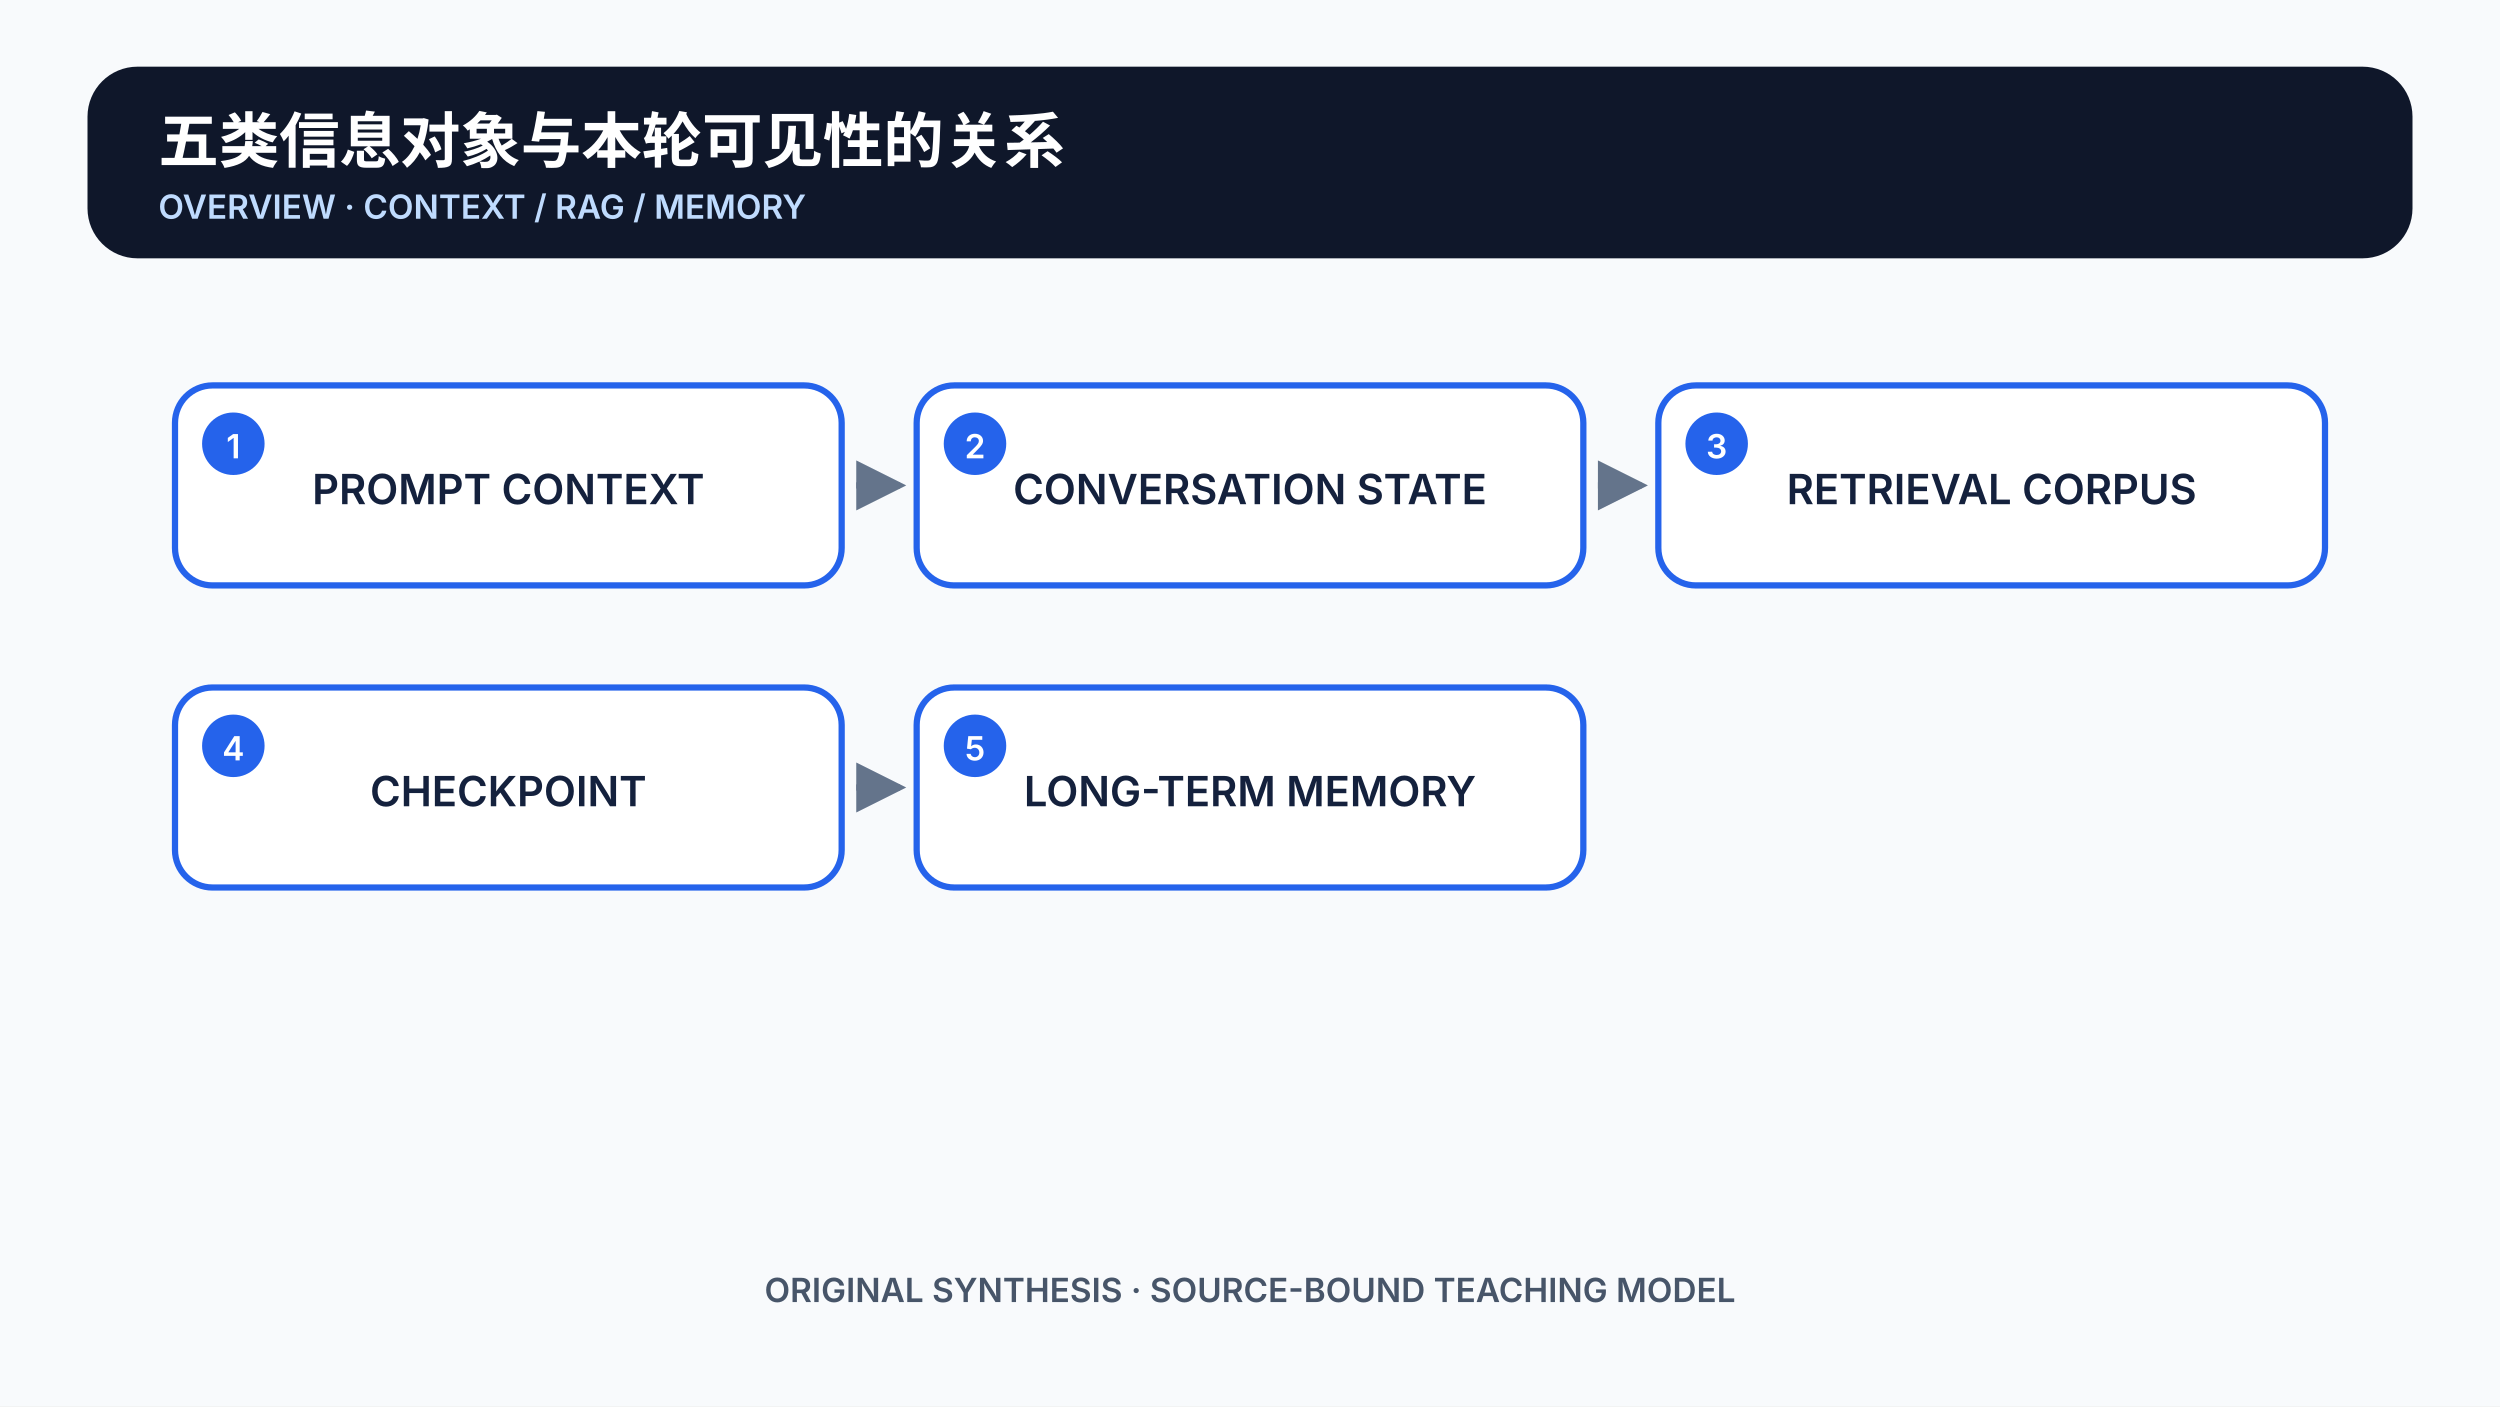
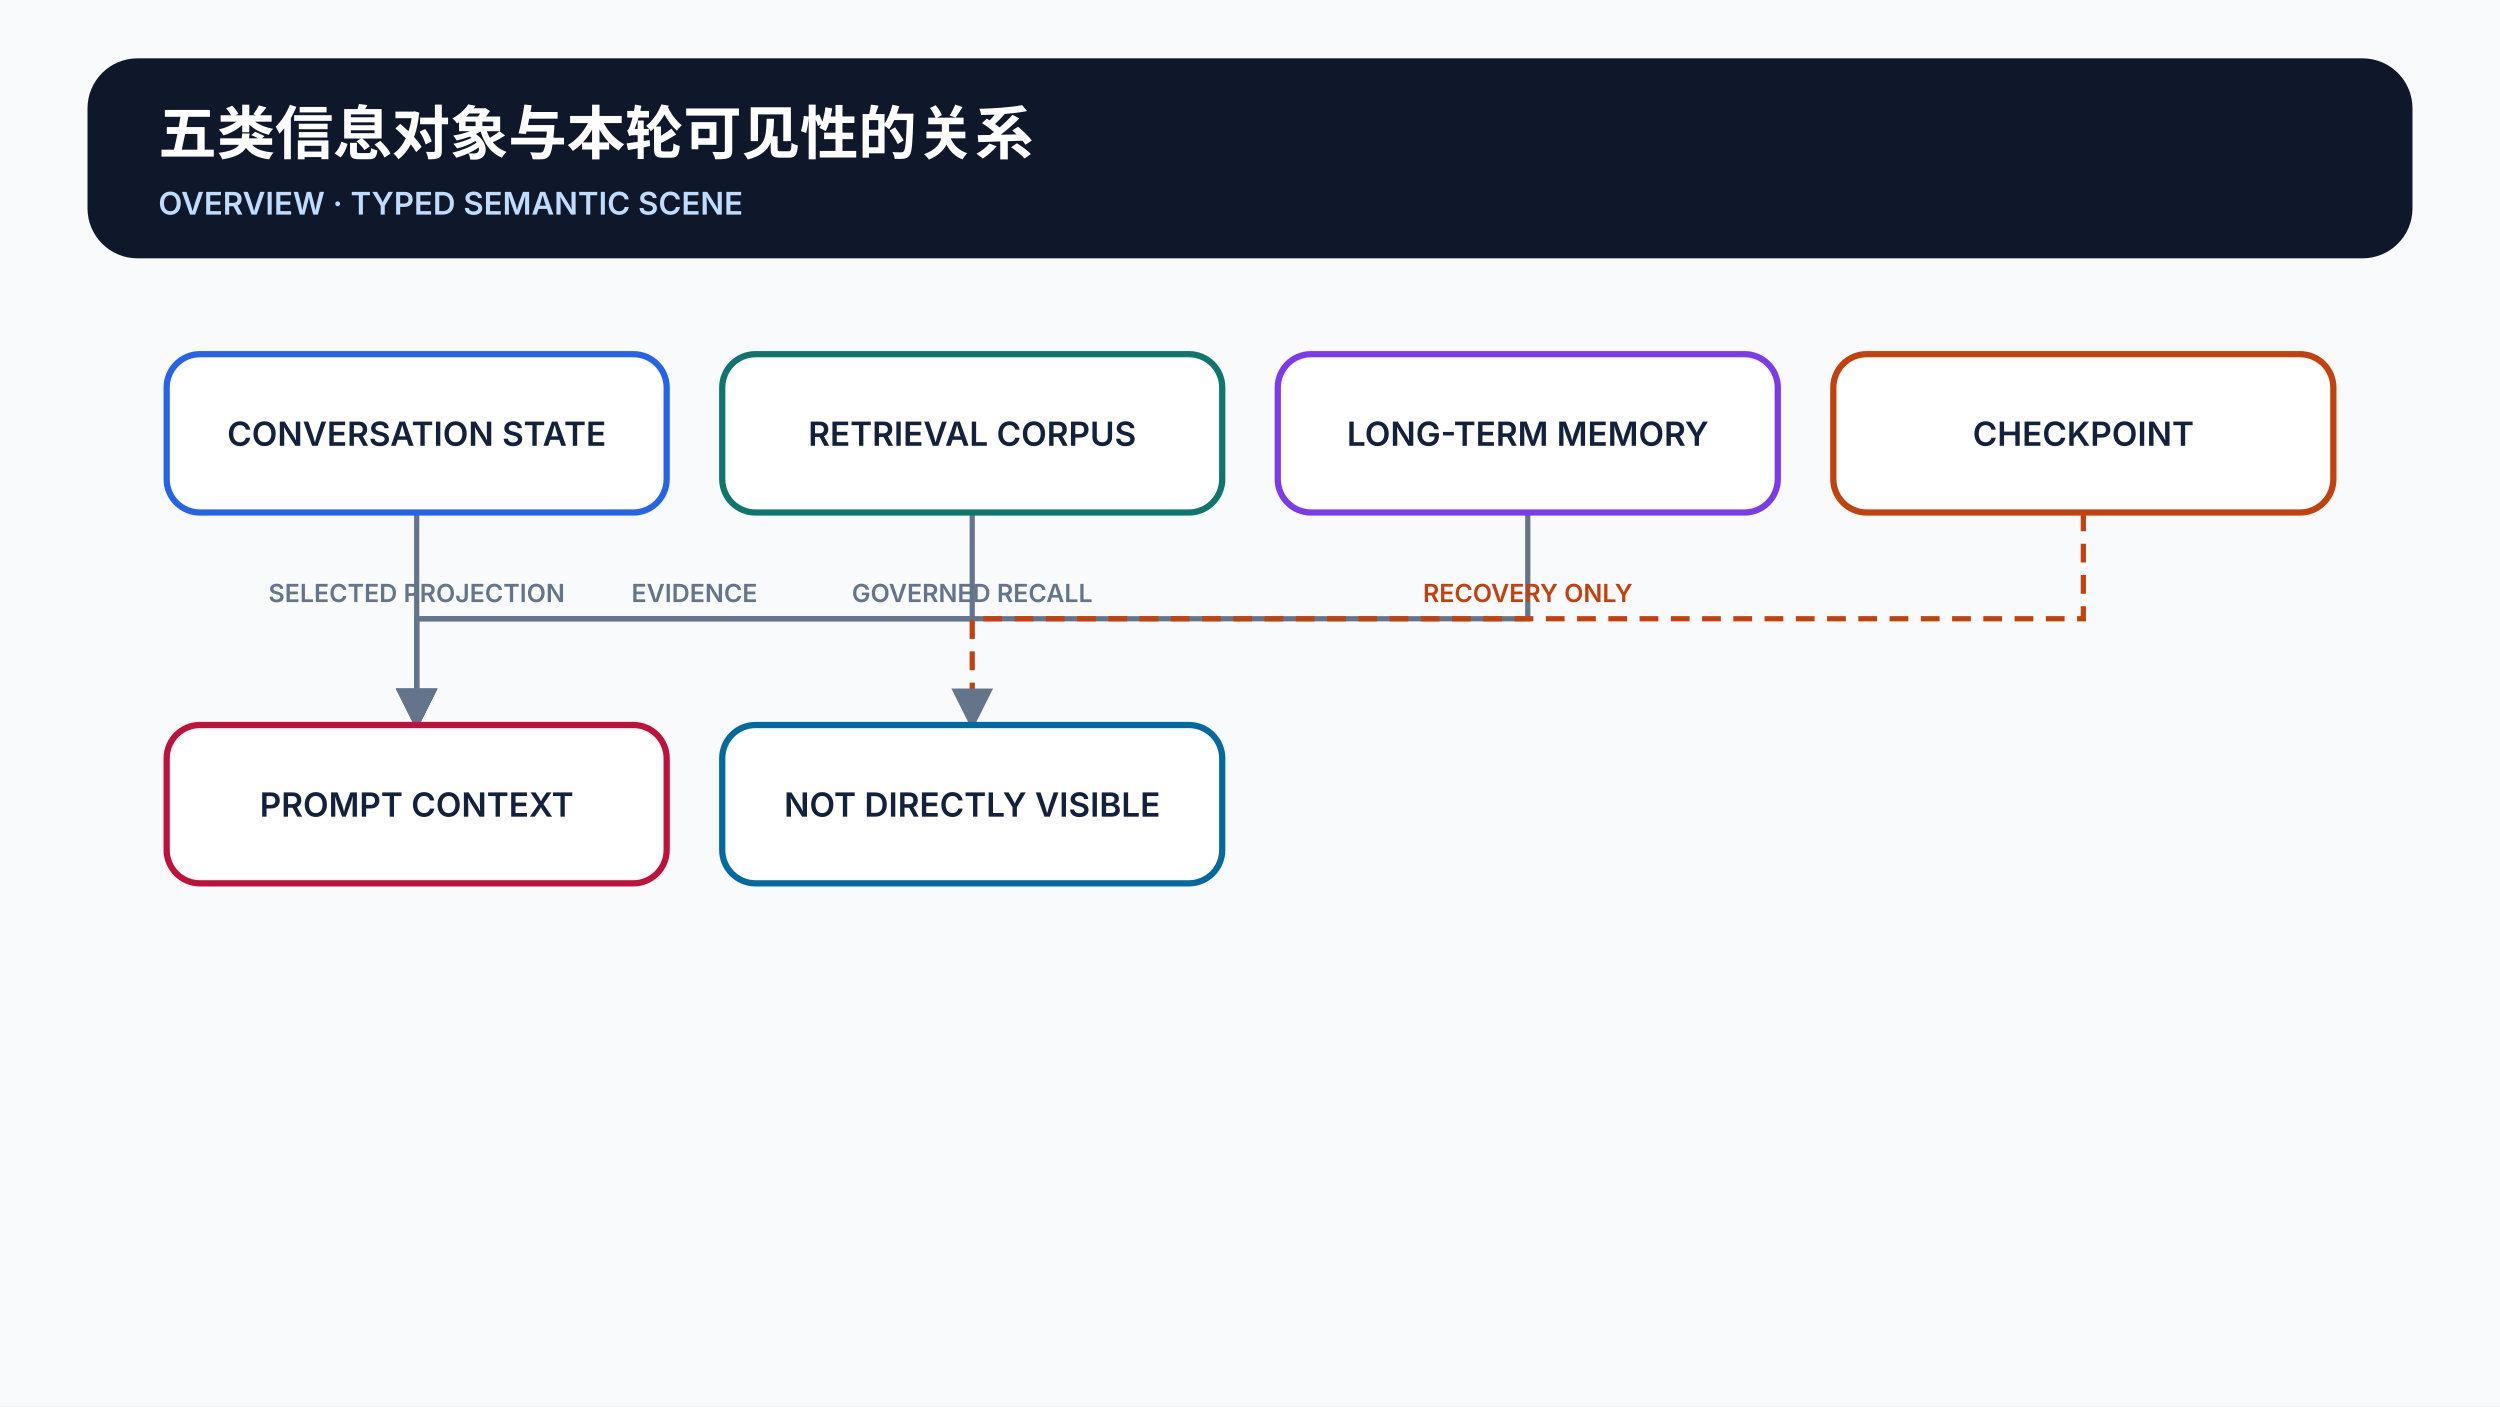
<svg xmlns="http://www.w3.org/2000/svg" width="1200" height="675" viewBox="0 0 1200 675" role="img" aria-labelledby="visual-context-01-object-map-title visual-context-01-object-map-desc">
  <defs>
-     <marker id="arrow" markerWidth="8" markerHeight="8" refX="7" refY="4" orient="auto">
+     <marker id="visual-context-01-object-map-arrow" markerWidth="8" markerHeight="8" refX="7" refY="4" orient="auto">
      <path d="M0 0 L8 4 L0 8 Z" fill="#64748b" />
    </marker>
  </defs>
  <rect x="0" y="0" width="1200" height="675" fill="#f8fafc" />
-   <rect x="42" y="32" width="1116" height="92" rx="24" fill="#0f172a" />
-   <text x="76" y="78" font-family="Inter, Arial, sans-serif" font-size="29" font-weight="700" fill="#ffffff">五类信息对象与本轮可见性的关系</text>
-   <text x="76" y="105" font-family="Inter, Arial, sans-serif" font-size="16" font-weight="600" fill="#bfdbfe">OVERVIEW · CONTEXT / RAG / MEMORY</text>
-   <rect x="84" y="185" width="320" height="96" rx="18" fill="#ffffff" stroke="#2563eb" stroke-width="3" />
-   <circle cx="112" cy="213" r="15" fill="#2563eb" />
-   <text x="112" y="220" font-family="Inter, Arial, sans-serif" font-size="16" font-weight="600" fill="#ffffff" text-anchor="middle">1</text>
-   <text x="244" y="242" font-family="Inter, Arial, sans-serif" font-size="20" font-weight="600" fill="#14213d" text-anchor="middle">PROMPT CONTEXT</text>
-   <rect x="440" y="185" width="320" height="96" rx="18" fill="#ffffff" stroke="#2563eb" stroke-width="3" />
-   <circle cx="468" cy="213" r="15" fill="#2563eb" />
-   <text x="468" y="220" font-family="Inter, Arial, sans-serif" font-size="16" font-weight="600" fill="#ffffff" text-anchor="middle">2</text>
-   <text x="600" y="242" font-family="Inter, Arial, sans-serif" font-size="20" font-weight="600" fill="#14213d" text-anchor="middle">CONVERSATION STATE</text>
-   <line x1="411" y1="233" x2="432" y2="233" stroke="#64748b" stroke-width="3" marker-end="url(#arrow)" />
-   <rect x="796" y="185" width="320" height="96" rx="18" fill="#ffffff" stroke="#2563eb" stroke-width="3" />
-   <circle cx="824" cy="213" r="15" fill="#2563eb" />
-   <text x="824" y="220" font-family="Inter, Arial, sans-serif" font-size="16" font-weight="600" fill="#ffffff" text-anchor="middle">3</text>
-   <text x="956" y="242" font-family="Inter, Arial, sans-serif" font-size="20" font-weight="600" fill="#14213d" text-anchor="middle">RETRIEVAL CORPUS</text>
-   <line x1="767" y1="233" x2="788" y2="233" stroke="#64748b" stroke-width="3" marker-end="url(#arrow)" />
-   <rect x="84" y="330" width="320" height="96" rx="18" fill="#ffffff" stroke="#2563eb" stroke-width="3" />
-   <circle cx="112" cy="358" r="15" fill="#2563eb" />
-   <text x="112" y="365" font-family="Inter, Arial, sans-serif" font-size="16" font-weight="600" fill="#ffffff" text-anchor="middle">4</text>
-   <text x="244" y="387" font-family="Inter, Arial, sans-serif" font-size="20" font-weight="600" fill="#14213d" text-anchor="middle">CHECKPOINT</text>
-   <rect x="440" y="330" width="320" height="96" rx="18" fill="#ffffff" stroke="#2563eb" stroke-width="3" />
-   <circle cx="468" cy="358" r="15" fill="#2563eb" />
-   <text x="468" y="365" font-family="Inter, Arial, sans-serif" font-size="16" font-weight="600" fill="#ffffff" text-anchor="middle">5</text>
-   <text x="600" y="387" font-family="Inter, Arial, sans-serif" font-size="20" font-weight="600" fill="#14213d" text-anchor="middle">LONG-TERM MEMORY</text>
-   <line x1="411" y1="378" x2="432" y2="378" stroke="#64748b" stroke-width="3" marker-end="url(#arrow)" />
-   <text x="600" y="625" font-family="Inter, Arial, sans-serif" font-size="16" font-weight="600" fill="#475569" text-anchor="middle">ORIGINAL SYNTHESIS · SOURCE-BOUND TEACHING MODEL</text>
+   <rect x="42" y="28" width="1116" height="96" rx="24" fill="#0f172a" />
+   <text x="76" y="74" font-family="Inter, Arial, sans-serif" font-size="28" font-weight="700" fill="#ffffff" text-anchor="start">五类信息对象与本轮可见性的关系</text>
+   <text x="76" y="103" font-family="Inter, Arial, sans-serif" font-size="15" font-weight="600" fill="#bfdbfe" text-anchor="start">OVERVIEW · TYPED SEMANTIC SCENE</text>
+   <polyline id="visual-context-01-object-map-edge-state-prompt" data-edge="state-prompt" data-from="state" data-to="prompt" points="200,246 200,297 200,297 200,348" fill="none" stroke="#64748b" stroke-width="2.5" marker-end="url(#visual-context-01-object-map-arrow)" />
+   <text x="200" y="289" font-family="Inter, Arial, sans-serif" font-size="12" font-weight="600" fill="#64748b" text-anchor="middle">SELECTED PROJECTION</text>
+   <polyline id="visual-context-01-object-map-edge-corpus-prompt" data-edge="corpus-prompt" data-from="corpus" data-to="prompt" points="466.667,246 466.667,297 200,297 200,348" fill="none" stroke="#64748b" stroke-width="2.5" marker-end="url(#visual-context-01-object-map-arrow)" />
+   <text x="333.333" y="289" font-family="Inter, Arial, sans-serif" font-size="12" font-weight="600" fill="#64748b" text-anchor="middle">EVIDENCE</text>
+   <polyline id="visual-context-01-object-map-edge-memory-prompt" data-edge="memory-prompt" data-from="memory" data-to="prompt" points="733.333,246 733.333,297 200,297 200,348" fill="none" stroke="#64748b" stroke-width="2.5" marker-end="url(#visual-context-01-object-map-arrow)" />
+   <text x="466.667" y="289" font-family="Inter, Arial, sans-serif" font-size="12" font-weight="600" fill="#64748b" text-anchor="middle">GOVERNED RECALL</text>
+   <polyline id="visual-context-01-object-map-edge-checkpoint-blocked" data-edge="checkpoint-blocked" data-from="checkpoint" data-to="blocked" points="1000,246 1000,297 466.667,297 466.667,348" fill="none" stroke="#c2410c" stroke-width="2.5" stroke-dasharray="9 6" marker-end="url(#visual-context-01-object-map-arrow)" />
+   <text x="733.333" y="289" font-family="Inter, Arial, sans-serif" font-size="12" font-weight="600" fill="#c2410c" text-anchor="middle">RECOVERY ONLY</text>
+   <g id="visual-context-01-object-map-node-state" data-node="state">
+     <rect x="80" y="170" width="240" height="76" rx="16" fill="#ffffff" stroke="#2563eb" stroke-width="3" />
+     <text x="200" y="214" font-family="Inter, Arial, sans-serif" font-size="16" font-weight="600" fill="#14213d" text-anchor="middle">CONVERSATION STATE</text>
+   </g>
+   <g id="visual-context-01-object-map-node-corpus" data-node="corpus">
+     <rect x="346.667" y="170" width="240" height="76" rx="16" fill="#ffffff" stroke="#0f766e" stroke-width="3" />
+     <text x="466.667" y="214" font-family="Inter, Arial, sans-serif" font-size="16" font-weight="600" fill="#14213d" text-anchor="middle">RETRIEVAL CORPUS</text>
+   </g>
+   <g id="visual-context-01-object-map-node-memory" data-node="memory">
+     <rect x="613.333" y="170" width="240" height="76" rx="16" fill="#ffffff" stroke="#7c3aed" stroke-width="3" />
+     <text x="733.333" y="214" font-family="Inter, Arial, sans-serif" font-size="16" font-weight="600" fill="#14213d" text-anchor="middle">LONG-TERM MEMORY</text>
+   </g>
+   <g id="visual-context-01-object-map-node-checkpoint" data-node="checkpoint">
+     <rect x="880" y="170" width="240" height="76" rx="16" fill="#ffffff" stroke="#c2410c" stroke-width="3" />
+     <text x="1000" y="214" font-family="Inter, Arial, sans-serif" font-size="16" font-weight="600" fill="#14213d" text-anchor="middle">CHECKPOINT</text>
+   </g>
+   <g id="visual-context-01-object-map-node-prompt" data-node="prompt">
+     <rect x="80" y="348" width="240" height="76" rx="16" fill="#ffffff" stroke="#be123c" stroke-width="3" />
+     <text x="200" y="392" font-family="Inter, Arial, sans-serif" font-size="16" font-weight="600" fill="#14213d" text-anchor="middle">PROMPT CONTEXT</text>
+   </g>
+   <g id="visual-context-01-object-map-node-blocked" data-node="blocked">
+     <rect x="346.667" y="348" width="240" height="76" rx="16" fill="#ffffff" stroke="#0369a1" stroke-width="3" />
+     <text x="466.667" y="392" font-family="Inter, Arial, sans-serif" font-size="16" font-weight="600" fill="#14213d" text-anchor="middle">NOT DIRECTLY VISIBLE</text>
+   </g>
</svg>
